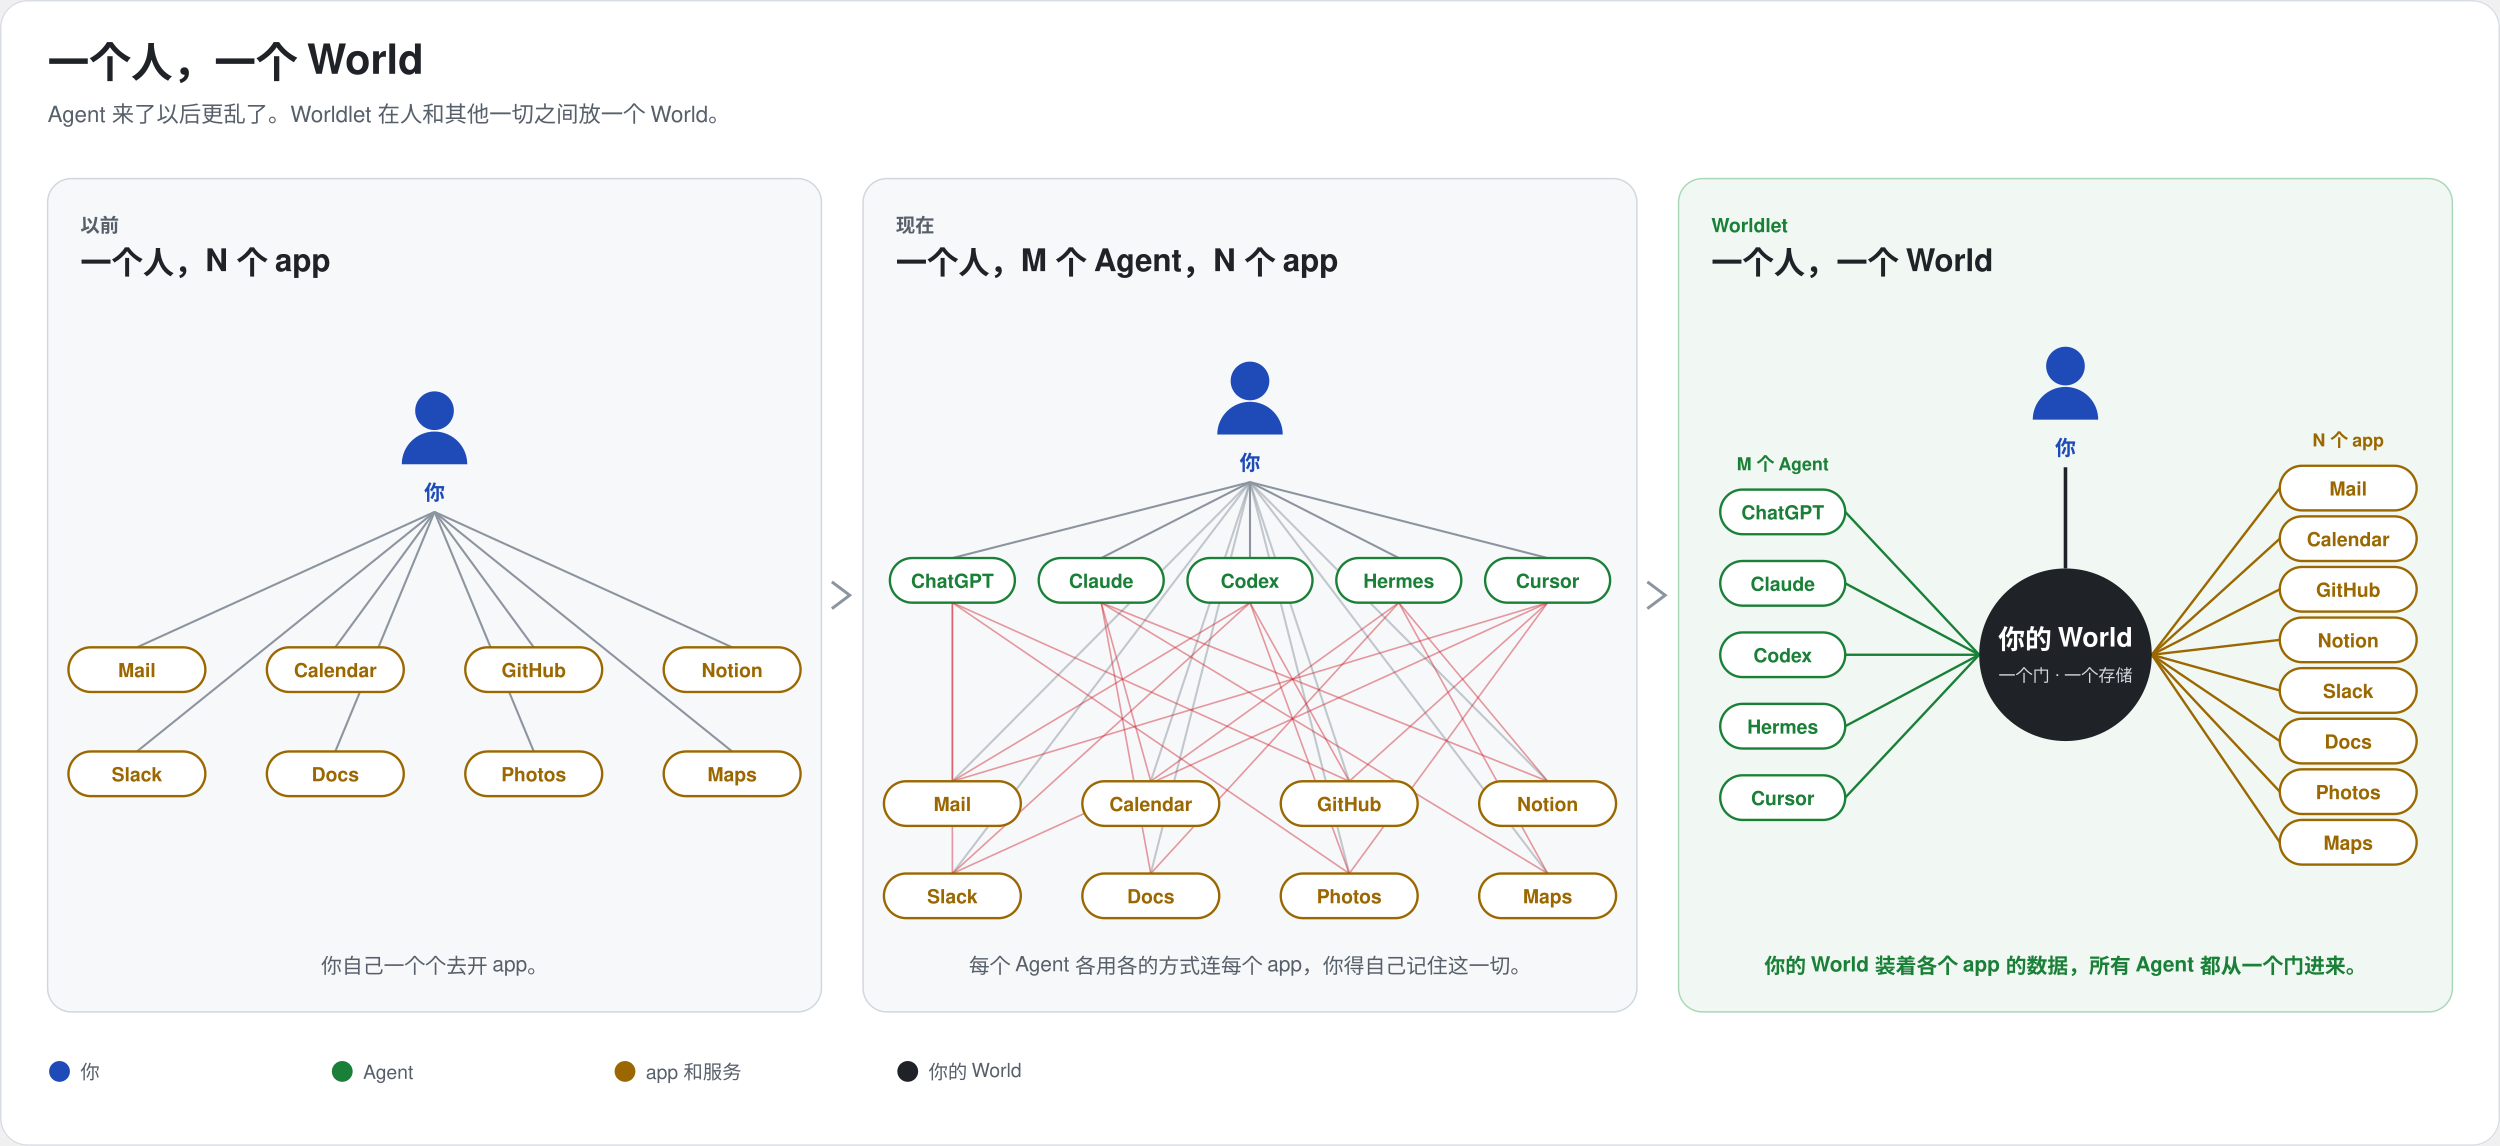
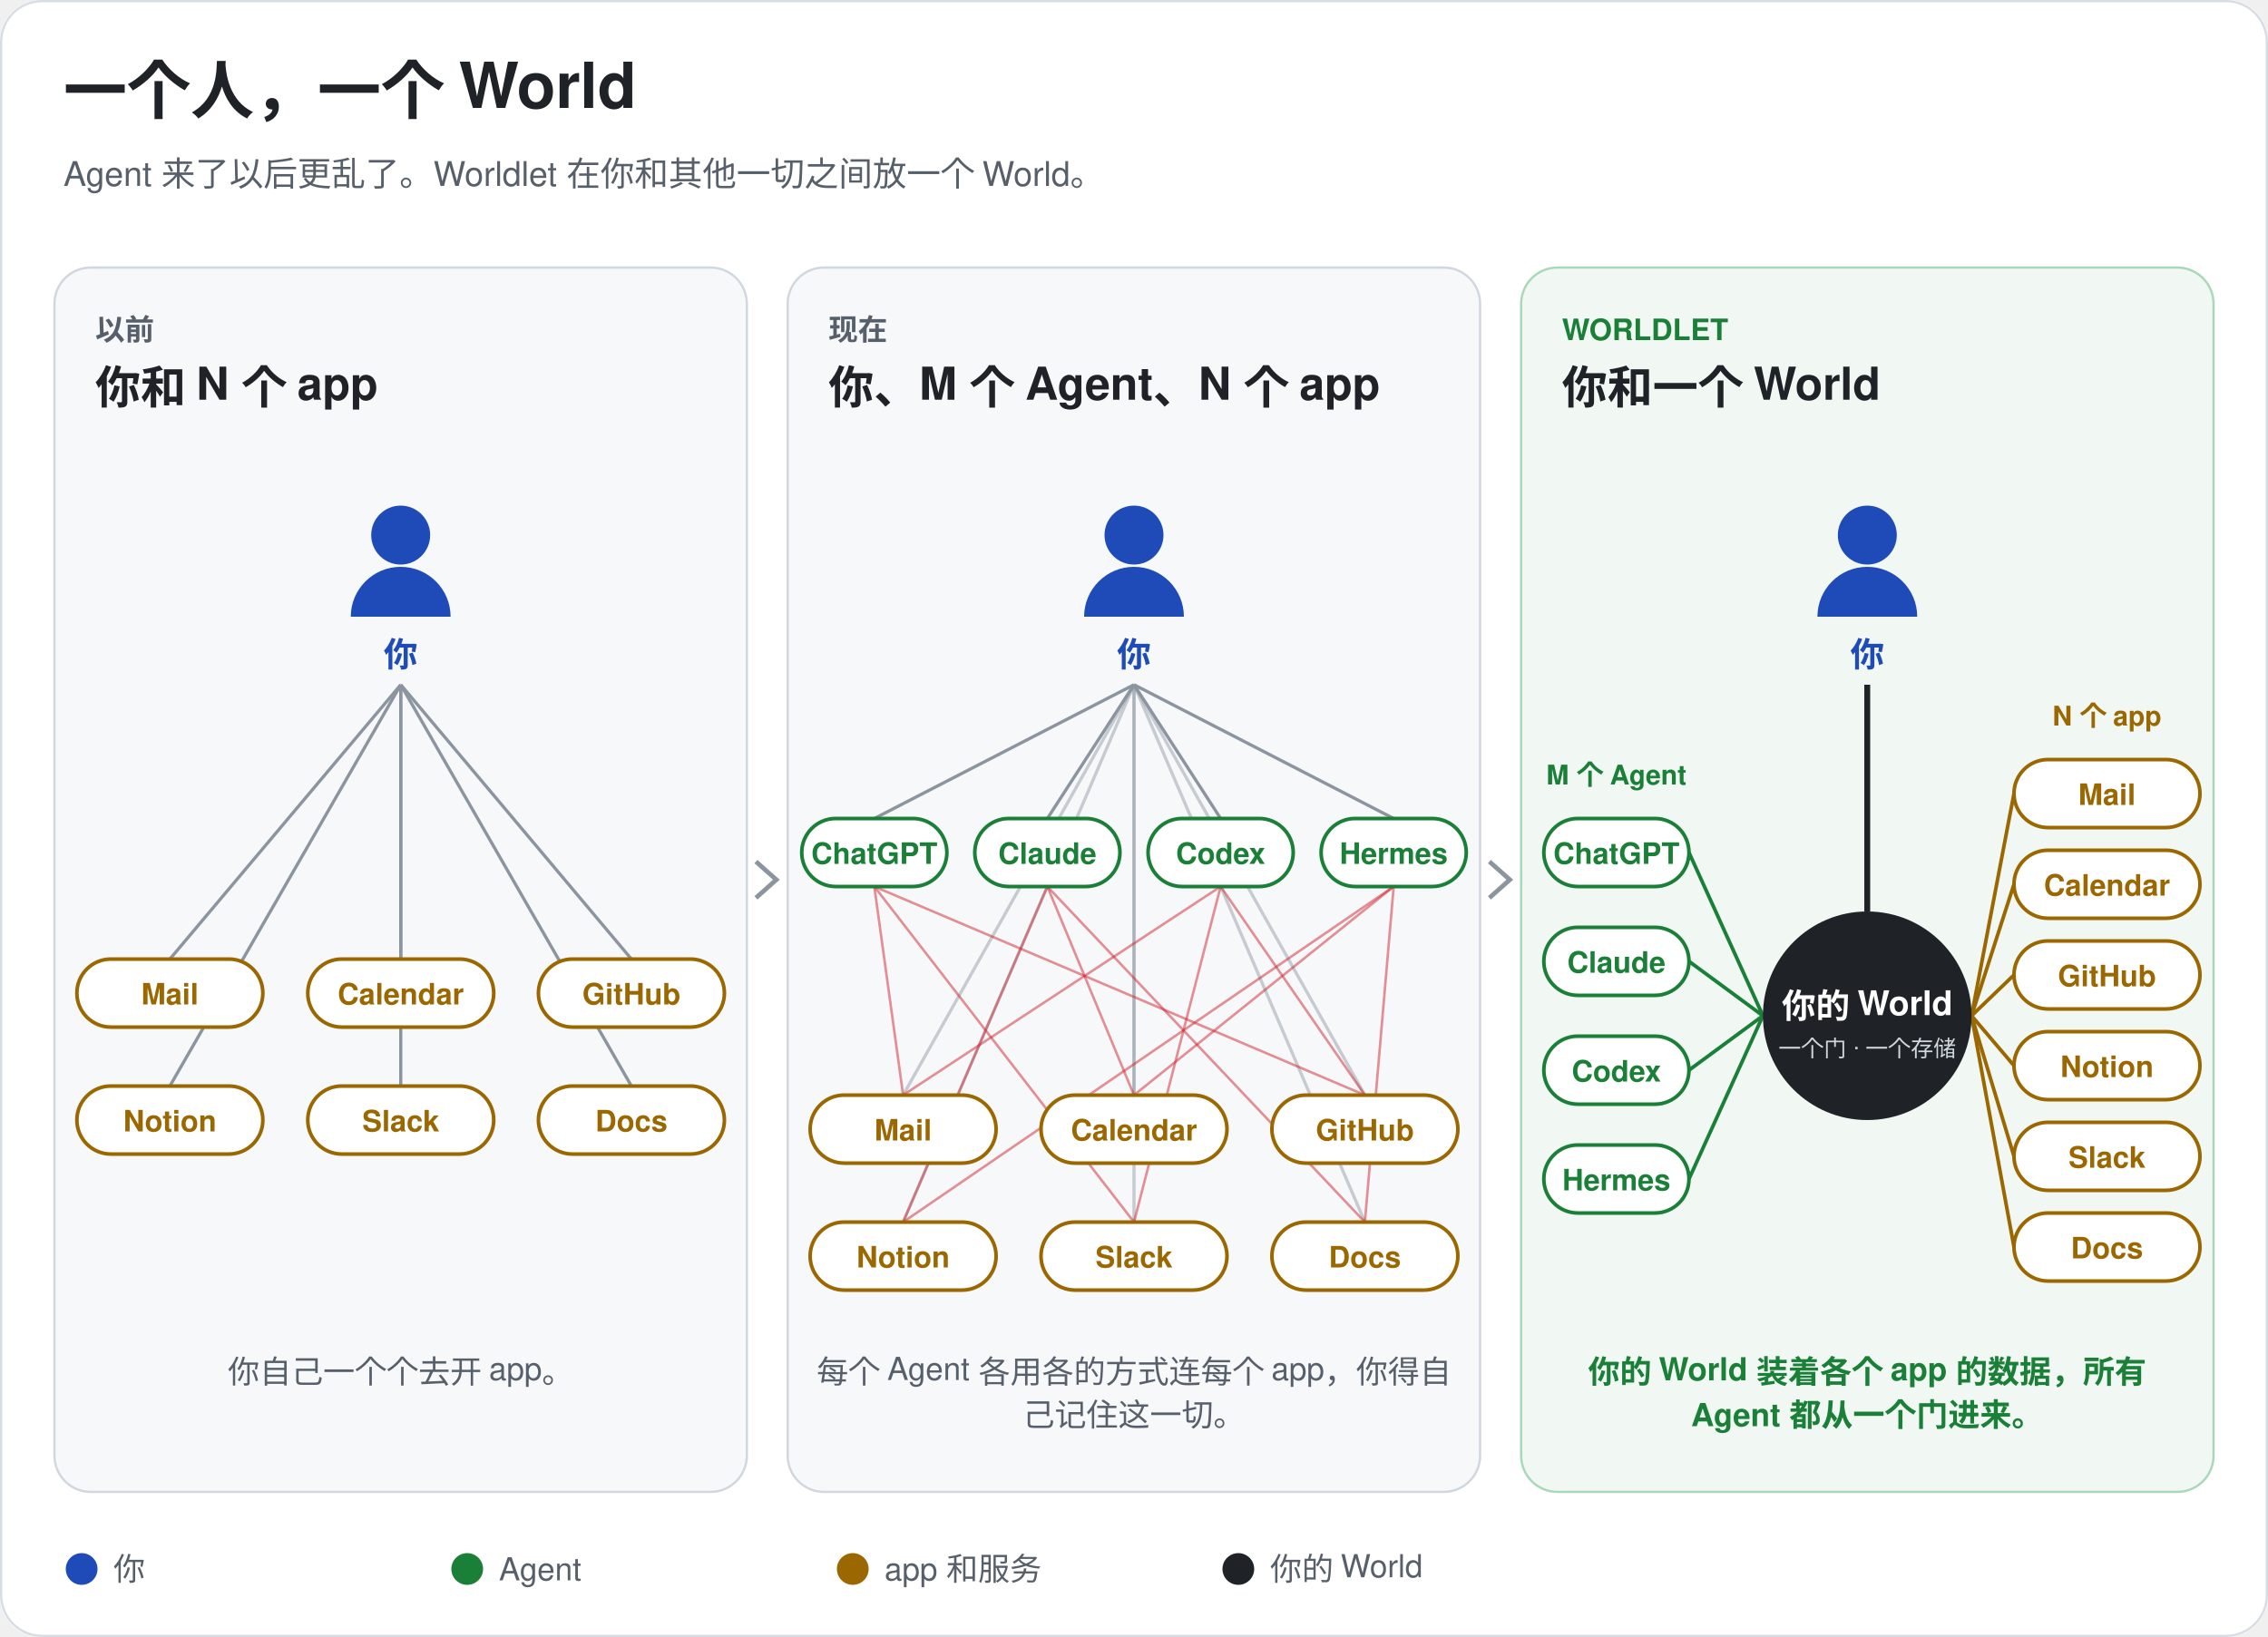
- <svg xmlns="http://www.w3.org/2000/svg" width="1680" height="770" viewBox="0 0 1680 770" font-family="-apple-system, 'Segoe UI', Helvetica, Arial, sans-serif">
-   <rect width="1680" height="770" rx="18" fill="#FFFFFF" />
-   <rect x="0.5" y="0.5" width="1679" height="769" rx="18" fill="none" stroke="#D8DDE4" />
-   <text x="32" y="52" font-size="28" font-weight="700" fill="#1F2328">一个人，一个 World</text>
-   <text x="32" y="82" font-size="15" fill="#57606A">Agent 来了以后更乱了。Worldlet 在人和其他一切之间放一个 World。</text>
-   <rect x="32" y="120" width="520" height="560" rx="16" fill="#F6F8FA" stroke="#D0D7DE" />
-   <text x="54" y="156" font-size="13" font-weight="700" fill="#57606A">以前</text>
-   <text x="54" y="184" font-size="21" font-weight="800" fill="#1F2328">一个人，N 个 app</text>
-   <line x1="292.0" y1="344.0" x2="92.0" y2="435.0" stroke="#8C959F" stroke-width="1.4" opacity="1" />
-   <line x1="292.0" y1="344.0" x2="225.3" y2="435.0" stroke="#8C959F" stroke-width="1.4" opacity="1" />
-   <line x1="292.0" y1="344.0" x2="358.7" y2="435.0" stroke="#8C959F" stroke-width="1.4" opacity="1" />
-   <line x1="292.0" y1="344.0" x2="492.0" y2="435.0" stroke="#8C959F" stroke-width="1.4" opacity="1" />
-   <line x1="292.0" y1="344.0" x2="92.0" y2="505.0" stroke="#8C959F" stroke-width="1.4" opacity="1" />
-   <line x1="292.0" y1="344.0" x2="225.3" y2="505.0" stroke="#8C959F" stroke-width="1.4" opacity="1" />
-   <line x1="292.0" y1="344.0" x2="358.7" y2="505.0" stroke="#8C959F" stroke-width="1.4" opacity="1" />
-   <line x1="292.0" y1="344.0" x2="492.0" y2="505.0" stroke="#8C959F" stroke-width="1.4" opacity="1" />
-   <circle cx="292.0" cy="276" r="13" fill="#1F4BB8" />
-   <path d="M270.0 312 a22 22 0 0 1 44 0 z" fill="#1F4BB8" />
-   <text x="292.0" y="336" font-size="14" font-weight="700" text-anchor="middle" fill="#1F4BB8">你</text>
-   <rect x="46.0" y="435" width="92" height="30" rx="15" fill="#FFFFFF" stroke="#9A6700" stroke-width="1.6" />
-   <text x="92.0" y="455" font-size="13" font-weight="600" text-anchor="middle" fill="#9A6700">Mail</text>
-   <rect x="179.333" y="435" width="92" height="30" rx="15" fill="#FFFFFF" stroke="#9A6700" stroke-width="1.6" />
-   <text x="225.333" y="455" font-size="13" font-weight="600" text-anchor="middle" fill="#9A6700">Calendar</text>
-   <rect x="312.667" y="435" width="92" height="30" rx="15" fill="#FFFFFF" stroke="#9A6700" stroke-width="1.6" />
-   <text x="358.667" y="455" font-size="13" font-weight="600" text-anchor="middle" fill="#9A6700">GitHub</text>
-   <rect x="446.0" y="435" width="92" height="30" rx="15" fill="#FFFFFF" stroke="#9A6700" stroke-width="1.6" />
-   <text x="492.0" y="455" font-size="13" font-weight="600" text-anchor="middle" fill="#9A6700">Notion</text>
-   <rect x="46.0" y="505" width="92" height="30" rx="15" fill="#FFFFFF" stroke="#9A6700" stroke-width="1.6" />
-   <text x="92.0" y="525" font-size="13" font-weight="600" text-anchor="middle" fill="#9A6700">Slack</text>
-   <rect x="179.333" y="505" width="92" height="30" rx="15" fill="#FFFFFF" stroke="#9A6700" stroke-width="1.6" />
-   <text x="225.333" y="525" font-size="13" font-weight="600" text-anchor="middle" fill="#9A6700">Docs</text>
-   <rect x="312.667" y="505" width="92" height="30" rx="15" fill="#FFFFFF" stroke="#9A6700" stroke-width="1.6" />
-   <text x="358.667" y="525" font-size="13" font-weight="600" text-anchor="middle" fill="#9A6700">Photos</text>
-   <rect x="446.0" y="505" width="92" height="30" rx="15" fill="#FFFFFF" stroke="#9A6700" stroke-width="1.6" />
-   <text x="492.0" y="525" font-size="13" font-weight="600" text-anchor="middle" fill="#9A6700">Maps</text>
-   <text x="292.0" y="654" font-size="14" text-anchor="middle" fill="#57606A" font-weight="400">你自己一个个去开 app。</text>
-   <path d="M559.0 391.0 L571.0 400.0 L559.0 409.0" fill="none" stroke="#8C959F" stroke-width="2" />
-   <rect x="580" y="120" width="520" height="560" rx="16" fill="#F6F8FA" stroke="#D0D7DE" />
-   <text x="602" y="156" font-size="13" font-weight="700" fill="#57606A">现在</text>
-   <text x="602" y="184" font-size="21" font-weight="800" fill="#1F2328">一个人，M 个 Agent，N 个 app</text>
-   <line x1="840.0" y1="324.0" x2="640.0" y2="375.0" stroke="#8C959F" stroke-width="1.4" opacity="1" />
-   <line x1="840.0" y1="324.0" x2="740.0" y2="375.0" stroke="#8C959F" stroke-width="1.4" opacity="1" />
-   <line x1="840.0" y1="324.0" x2="840.0" y2="375.0" stroke="#8C959F" stroke-width="1.4" opacity="1" />
-   <line x1="840.0" y1="324.0" x2="940.0" y2="375.0" stroke="#8C959F" stroke-width="1.4" opacity="1" />
-   <line x1="840.0" y1="324.0" x2="1040.0" y2="375.0" stroke="#8C959F" stroke-width="1.4" opacity="1" />
-   <line x1="840.0" y1="324.0" x2="640.0" y2="525.0" stroke="#8C959F" stroke-width="1.4" opacity="0.5" />
-   <line x1="840.0" y1="324.0" x2="773.3" y2="525.0" stroke="#8C959F" stroke-width="1.4" opacity="0.5" />
-   <line x1="840.0" y1="324.0" x2="906.7" y2="525.0" stroke="#8C959F" stroke-width="1.4" opacity="0.5" />
-   <line x1="840.0" y1="324.0" x2="1040.0" y2="525.0" stroke="#8C959F" stroke-width="1.4" opacity="0.5" />
-   <line x1="840.0" y1="324.0" x2="640.0" y2="587.0" stroke="#8C959F" stroke-width="1.4" opacity="0.5" />
-   <line x1="840.0" y1="324.0" x2="773.3" y2="587.0" stroke="#8C959F" stroke-width="1.4" opacity="0.5" />
-   <line x1="840.0" y1="324.0" x2="906.7" y2="587.0" stroke="#8C959F" stroke-width="1.4" opacity="0.5" />
-   <line x1="840.0" y1="324.0" x2="1040.0" y2="587.0" stroke="#8C959F" stroke-width="1.4" opacity="0.5" />
-   <line x1="640.0" y1="405.0" x2="640.0" y2="525.0" stroke="#CF222E" stroke-width="1.1" opacity="0.45" />
-   <line x1="640.0" y1="405.0" x2="906.7" y2="525.0" stroke="#CF222E" stroke-width="1.1" opacity="0.45" />
-   <line x1="640.0" y1="405.0" x2="640.0" y2="587.0" stroke="#CF222E" stroke-width="1.1" opacity="0.45" />
-   <line x1="640.0" y1="405.0" x2="906.7" y2="587.0" stroke="#CF222E" stroke-width="1.1" opacity="0.45" />
-   <line x1="740.0" y1="405.0" x2="773.3" y2="525.0" stroke="#CF222E" stroke-width="1.1" opacity="0.45" />
-   <line x1="740.0" y1="405.0" x2="1040.0" y2="525.0" stroke="#CF222E" stroke-width="1.1" opacity="0.45" />
-   <line x1="740.0" y1="405.0" x2="773.3" y2="587.0" stroke="#CF222E" stroke-width="1.1" opacity="0.45" />
-   <line x1="740.0" y1="405.0" x2="1040.0" y2="587.0" stroke="#CF222E" stroke-width="1.1" opacity="0.45" />
-   <line x1="840.0" y1="405.0" x2="640.0" y2="525.0" stroke="#CF222E" stroke-width="1.1" opacity="0.45" />
-   <line x1="840.0" y1="405.0" x2="906.7" y2="525.0" stroke="#CF222E" stroke-width="1.1" opacity="0.45" />
-   <line x1="840.0" y1="405.0" x2="640.0" y2="587.0" stroke="#CF222E" stroke-width="1.1" opacity="0.45" />
-   <line x1="840.0" y1="405.0" x2="906.7" y2="587.0" stroke="#CF222E" stroke-width="1.1" opacity="0.45" />
-   <line x1="940.0" y1="405.0" x2="773.3" y2="525.0" stroke="#CF222E" stroke-width="1.1" opacity="0.45" />
-   <line x1="940.0" y1="405.0" x2="1040.0" y2="525.0" stroke="#CF222E" stroke-width="1.1" opacity="0.45" />
-   <line x1="940.0" y1="405.0" x2="773.3" y2="587.0" stroke="#CF222E" stroke-width="1.1" opacity="0.45" />
-   <line x1="940.0" y1="405.0" x2="1040.0" y2="587.0" stroke="#CF222E" stroke-width="1.1" opacity="0.45" />
-   <line x1="1040.0" y1="405.0" x2="640.0" y2="525.0" stroke="#CF222E" stroke-width="1.1" opacity="0.45" />
-   <line x1="1040.0" y1="405.0" x2="906.7" y2="525.0" stroke="#CF222E" stroke-width="1.1" opacity="0.45" />
-   <line x1="1040.0" y1="405.0" x2="640.0" y2="587.0" stroke="#CF222E" stroke-width="1.1" opacity="0.45" />
-   <line x1="1040.0" y1="405.0" x2="906.7" y2="587.0" stroke="#CF222E" stroke-width="1.1" opacity="0.45" />
-   <circle cx="840.0" cy="256" r="13" fill="#1F4BB8" />
-   <path d="M818.0 292 a22 22 0 0 1 44 0 z" fill="#1F4BB8" />
-   <text x="840.0" y="316" font-size="14" font-weight="700" text-anchor="middle" fill="#1F4BB8">你</text>
-   <rect x="598.0" y="375" width="84" height="30" rx="15" fill="#FFFFFF" stroke="#1A7F37" stroke-width="1.6" />
-   <text x="640.0" y="395" font-size="13" font-weight="600" text-anchor="middle" fill="#1A7F37">ChatGPT</text>
-   <rect x="698.0" y="375" width="84" height="30" rx="15" fill="#FFFFFF" stroke="#1A7F37" stroke-width="1.6" />
-   <text x="740.0" y="395" font-size="13" font-weight="600" text-anchor="middle" fill="#1A7F37">Claude</text>
-   <rect x="798.0" y="375" width="84" height="30" rx="15" fill="#FFFFFF" stroke="#1A7F37" stroke-width="1.6" />
-   <text x="840.0" y="395" font-size="13" font-weight="600" text-anchor="middle" fill="#1A7F37">Codex</text>
-   <rect x="898.0" y="375" width="84" height="30" rx="15" fill="#FFFFFF" stroke="#1A7F37" stroke-width="1.6" />
-   <text x="940.0" y="395" font-size="13" font-weight="600" text-anchor="middle" fill="#1A7F37">Hermes</text>
-   <rect x="998.0" y="375" width="84" height="30" rx="15" fill="#FFFFFF" stroke="#1A7F37" stroke-width="1.6" />
-   <text x="1040.0" y="395" font-size="13" font-weight="600" text-anchor="middle" fill="#1A7F37">Cursor</text>
-   <rect x="594.0" y="525" width="92" height="30" rx="15" fill="#FFFFFF" stroke="#9A6700" stroke-width="1.6" />
-   <text x="640.0" y="545" font-size="13" font-weight="600" text-anchor="middle" fill="#9A6700">Mail</text>
-   <rect x="727.333" y="525" width="92" height="30" rx="15" fill="#FFFFFF" stroke="#9A6700" stroke-width="1.6" />
-   <text x="773.333" y="545" font-size="13" font-weight="600" text-anchor="middle" fill="#9A6700">Calendar</text>
-   <rect x="860.667" y="525" width="92" height="30" rx="15" fill="#FFFFFF" stroke="#9A6700" stroke-width="1.6" />
-   <text x="906.667" y="545" font-size="13" font-weight="600" text-anchor="middle" fill="#9A6700">GitHub</text>
-   <rect x="994.0" y="525" width="92" height="30" rx="15" fill="#FFFFFF" stroke="#9A6700" stroke-width="1.6" />
-   <text x="1040.0" y="545" font-size="13" font-weight="600" text-anchor="middle" fill="#9A6700">Notion</text>
-   <rect x="594.0" y="587" width="92" height="30" rx="15" fill="#FFFFFF" stroke="#9A6700" stroke-width="1.6" />
-   <text x="640.0" y="607" font-size="13" font-weight="600" text-anchor="middle" fill="#9A6700">Slack</text>
-   <rect x="727.333" y="587" width="92" height="30" rx="15" fill="#FFFFFF" stroke="#9A6700" stroke-width="1.6" />
-   <text x="773.333" y="607" font-size="13" font-weight="600" text-anchor="middle" fill="#9A6700">Docs</text>
-   <rect x="860.667" y="587" width="92" height="30" rx="15" fill="#FFFFFF" stroke="#9A6700" stroke-width="1.6" />
-   <text x="906.667" y="607" font-size="13" font-weight="600" text-anchor="middle" fill="#9A6700">Photos</text>
-   <rect x="994.0" y="587" width="92" height="30" rx="15" fill="#FFFFFF" stroke="#9A6700" stroke-width="1.6" />
-   <text x="1040.0" y="607" font-size="13" font-weight="600" text-anchor="middle" fill="#9A6700">Maps</text>
-   <text x="840.0" y="654" font-size="14" text-anchor="middle" fill="#57606A" font-weight="400">每个 Agent 各用各的方式连每个 app，你得自己记住这一切。</text>
-   <path d="M1107.0 391.0 L1119.0 400.0 L1107.0 409.0" fill="none" stroke="#8C959F" stroke-width="2" />
-   <rect x="1128" y="120" width="520" height="560" rx="16" fill="#F1F8F3" stroke="#A9D8B8" />
-   <text x="1150" y="156" font-size="13" font-weight="700" fill="#1A7F37">Worldlet</text>
-   <text x="1150" y="184" font-size="21" font-weight="800" fill="#1F2328">一个人，一个 World</text>
-   <line x1="1388.0" y1="314.0" x2="1388.0" y2="382.0" stroke="#1F2328" stroke-width="2.4" opacity="1" />
-   <line x1="1240.0" y1="344.0" x2="1330.0" y2="440.0" stroke="#1A7F37" stroke-width="1.6" opacity="1" />
-   <line x1="1240.0" y1="392.0" x2="1330.0" y2="440.0" stroke="#1A7F37" stroke-width="1.6" opacity="1" />
-   <line x1="1240.0" y1="440.0" x2="1330.0" y2="440.0" stroke="#1A7F37" stroke-width="1.6" opacity="1" />
-   <line x1="1240.0" y1="488.0" x2="1330.0" y2="440.0" stroke="#1A7F37" stroke-width="1.6" opacity="1" />
-   <line x1="1240.0" y1="536.0" x2="1330.0" y2="440.0" stroke="#1A7F37" stroke-width="1.6" opacity="1" />
-   <line x1="1532.0" y1="328.0" x2="1446.0" y2="440.0" stroke="#9A6700" stroke-width="1.6" opacity="1" />
-   <line x1="1532.0" y1="362.0" x2="1446.0" y2="440.0" stroke="#9A6700" stroke-width="1.6" opacity="1" />
-   <line x1="1532.0" y1="396.0" x2="1446.0" y2="440.0" stroke="#9A6700" stroke-width="1.6" opacity="1" />
-   <line x1="1532.0" y1="430.0" x2="1446.0" y2="440.0" stroke="#9A6700" stroke-width="1.6" opacity="1" />
-   <line x1="1532.0" y1="464.0" x2="1446.0" y2="440.0" stroke="#9A6700" stroke-width="1.6" opacity="1" />
-   <line x1="1532.0" y1="498.0" x2="1446.0" y2="440.0" stroke="#9A6700" stroke-width="1.6" opacity="1" />
-   <line x1="1532.0" y1="532.0" x2="1446.0" y2="440.0" stroke="#9A6700" stroke-width="1.6" opacity="1" />
-   <line x1="1532.0" y1="566.0" x2="1446.0" y2="440.0" stroke="#9A6700" stroke-width="1.6" opacity="1" />
-   <circle cx="1388.0" cy="246" r="13" fill="#1F4BB8" />
-   <path d="M1366.0 282 a22 22 0 0 1 44 0 z" fill="#1F4BB8" />
-   <text x="1388.0" y="306" font-size="14" font-weight="700" text-anchor="middle" fill="#1F4BB8">你</text>
-   <circle cx="1388.0" cy="440" r="58" fill="#1F2328" />
-   <text x="1388.0" y="436" font-size="18" font-weight="800" text-anchor="middle" fill="#FFFFFF">你的 World</text>
-   <text x="1388.0" y="458" font-size="11.5" text-anchor="middle" fill="#D0D7DE">一个门 · 一个存储</text>
-   <rect x="1156.0" y="329" width="84" height="30" rx="15" fill="#FFFFFF" stroke="#1A7F37" stroke-width="1.6" />
-   <text x="1198" y="349" font-size="13" font-weight="600" text-anchor="middle" fill="#1A7F37">ChatGPT</text>
-   <rect x="1156.0" y="377" width="84" height="30" rx="15" fill="#FFFFFF" stroke="#1A7F37" stroke-width="1.6" />
-   <text x="1198" y="397" font-size="13" font-weight="600" text-anchor="middle" fill="#1A7F37">Claude</text>
-   <rect x="1156.0" y="425" width="84" height="30" rx="15" fill="#FFFFFF" stroke="#1A7F37" stroke-width="1.6" />
-   <text x="1198" y="445" font-size="13" font-weight="600" text-anchor="middle" fill="#1A7F37">Codex</text>
-   <rect x="1156.0" y="473" width="84" height="30" rx="15" fill="#FFFFFF" stroke="#1A7F37" stroke-width="1.6" />
-   <text x="1198" y="493" font-size="13" font-weight="600" text-anchor="middle" fill="#1A7F37">Hermes</text>
-   <rect x="1156.0" y="521" width="84" height="30" rx="15" fill="#FFFFFF" stroke="#1A7F37" stroke-width="1.6" />
-   <text x="1198" y="541" font-size="13" font-weight="600" text-anchor="middle" fill="#1A7F37">Cursor</text>
-   <rect x="1532.0" y="313" width="92" height="30" rx="15" fill="#FFFFFF" stroke="#9A6700" stroke-width="1.6" />
-   <text x="1578" y="333" font-size="13" font-weight="600" text-anchor="middle" fill="#9A6700">Mail</text>
-   <rect x="1532.0" y="347" width="92" height="30" rx="15" fill="#FFFFFF" stroke="#9A6700" stroke-width="1.6" />
-   <text x="1578" y="367" font-size="13" font-weight="600" text-anchor="middle" fill="#9A6700">Calendar</text>
-   <rect x="1532.0" y="381" width="92" height="30" rx="15" fill="#FFFFFF" stroke="#9A6700" stroke-width="1.6" />
-   <text x="1578" y="401" font-size="13" font-weight="600" text-anchor="middle" fill="#9A6700">GitHub</text>
-   <rect x="1532.0" y="415" width="92" height="30" rx="15" fill="#FFFFFF" stroke="#9A6700" stroke-width="1.6" />
-   <text x="1578" y="435" font-size="13" font-weight="600" text-anchor="middle" fill="#9A6700">Notion</text>
-   <rect x="1532.0" y="449" width="92" height="30" rx="15" fill="#FFFFFF" stroke="#9A6700" stroke-width="1.6" />
-   <text x="1578" y="469" font-size="13" font-weight="600" text-anchor="middle" fill="#9A6700">Slack</text>
-   <rect x="1532.0" y="483" width="92" height="30" rx="15" fill="#FFFFFF" stroke="#9A6700" stroke-width="1.6" />
-   <text x="1578" y="503" font-size="13" font-weight="600" text-anchor="middle" fill="#9A6700">Docs</text>
-   <rect x="1532.0" y="517" width="92" height="30" rx="15" fill="#FFFFFF" stroke="#9A6700" stroke-width="1.6" />
-   <text x="1578" y="537" font-size="13" font-weight="600" text-anchor="middle" fill="#9A6700">Photos</text>
-   <rect x="1532.0" y="551" width="92" height="30" rx="15" fill="#FFFFFF" stroke="#9A6700" stroke-width="1.6" />
-   <text x="1578" y="571" font-size="13" font-weight="600" text-anchor="middle" fill="#9A6700">Maps</text>
-   <text x="1198" y="316" font-size="12" font-weight="700" text-anchor="middle" fill="#1A7F37">M 个 Agent</text>
-   <text x="1578" y="300" font-size="12" font-weight="700" text-anchor="middle" fill="#9A6700">N 个 app</text>
-   <text x="1388.0" y="654" font-size="14" text-anchor="middle" fill="#1A7F37" font-weight="700">你的 World 装着各个 app 的数据，所有 Agent 都从一个门进来。</text>
-   <circle cx="40" cy="720" r="7" fill="#1F4BB8" />
-   <text x="54" y="725" font-size="13" fill="#57606A">你</text>
-   <circle cx="230" cy="720" r="7" fill="#1A7F37" />
-   <text x="244" y="725" font-size="13" fill="#57606A">Agent</text>
-   <circle cx="420" cy="720" r="7" fill="#9A6700" />
-   <text x="434" y="725" font-size="13" fill="#57606A">app 和服务</text>
-   <circle cx="610" cy="720" r="7" fill="#1F2328" />
-   <text x="624" y="725" font-size="13" fill="#57606A">你的 World</text>
+ <svg xmlns="http://www.w3.org/2000/svg" width="1000" height="722" viewBox="0 0 1000 722" font-family="-apple-system, 'Segoe UI', Helvetica, Arial, sans-serif">
+   <rect width="1000" height="722" rx="18" fill="#FFFFFF" />
+   <rect x="0.5" y="0.5" width="999" height="721" rx="18" fill="none" stroke="#D8DDE4" />
+   <text x="28" y="50" font-size="28" font-weight="700" fill="#1F2328">一个人，一个 World</text>
+   <text x="28" y="82" font-size="15" fill="#57606A">Agent 来了以后更乱了。Worldlet 在你和其他一切之间放一个 World。</text>
+   <rect x="24.0" y="118" width="305.3" height="540" rx="16" fill="#F6F8FA" stroke="#D0D7DE" />
+   <text x="42.0" y="150" font-size="13" font-weight="700" fill="#57606A">以前</text>
+   <text x="42.0" y="178" font-size="20" font-weight="800" fill="#1F2328">你和 N 个 app</text>
+   <line x1="176.7" y1="302.0" x2="74.9" y2="423.0" stroke="#8C959F" stroke-width="1.4" opacity="1" />
+   <line x1="176.7" y1="302.0" x2="176.7" y2="423.0" stroke="#8C959F" stroke-width="1.4" opacity="1" />
+   <line x1="176.7" y1="302.0" x2="278.4" y2="423.0" stroke="#8C959F" stroke-width="1.4" opacity="1" />
+   <line x1="176.7" y1="302.0" x2="74.9" y2="479.0" stroke="#8C959F" stroke-width="1.4" opacity="1" />
+   <line x1="176.7" y1="302.0" x2="176.7" y2="479.0" stroke="#8C959F" stroke-width="1.4" opacity="1" />
+   <line x1="176.7" y1="302.0" x2="278.4" y2="479.0" stroke="#8C959F" stroke-width="1.4" opacity="1" />
+   <circle cx="176.667" cy="236" r="13" fill="#1F4BB8" />
+   <path d="M154.667 272 a22 22 0 0 1 44 0 z" fill="#1F4BB8" />
+   <text x="176.667" y="294" font-size="15" font-weight="700" text-anchor="middle" fill="#1F4BB8">你</text>
+   <rect x="33.9" y="423" width="82" height="30" rx="15" fill="#FFFFFF" stroke="#9A6700" stroke-width="1.6" />
+   <text x="74.9" y="443" font-size="13" font-weight="600" text-anchor="middle" fill="#9A6700">Mail</text>
+   <rect x="135.7" y="423" width="82" height="30" rx="15" fill="#FFFFFF" stroke="#9A6700" stroke-width="1.6" />
+   <text x="176.7" y="443" font-size="13" font-weight="600" text-anchor="middle" fill="#9A6700">Calendar</text>
+   <rect x="237.4" y="423" width="82" height="30" rx="15" fill="#FFFFFF" stroke="#9A6700" stroke-width="1.6" />
+   <text x="278.4" y="443" font-size="13" font-weight="600" text-anchor="middle" fill="#9A6700">GitHub</text>
+   <rect x="33.9" y="479" width="82" height="30" rx="15" fill="#FFFFFF" stroke="#9A6700" stroke-width="1.6" />
+   <text x="74.9" y="499" font-size="13" font-weight="600" text-anchor="middle" fill="#9A6700">Notion</text>
+   <rect x="135.7" y="479" width="82" height="30" rx="15" fill="#FFFFFF" stroke="#9A6700" stroke-width="1.6" />
+   <text x="176.7" y="499" font-size="13" font-weight="600" text-anchor="middle" fill="#9A6700">Slack</text>
+   <rect x="237.4" y="479" width="82" height="30" rx="15" fill="#FFFFFF" stroke="#9A6700" stroke-width="1.6" />
+   <text x="278.4" y="499" font-size="13" font-weight="600" text-anchor="middle" fill="#9A6700">Docs</text>
+   <text x="176.7" y="610" font-size="14" text-anchor="middle" fill="#57606A" font-weight="400">你自己一个个去开 app。</text>
+   <path d="M333.3 380.0 L342.3 388.0 L333.3 396.0" fill="none" stroke="#8C959F" stroke-width="2" />
+   <rect x="347.3" y="118" width="305.3" height="540" rx="16" fill="#F6F8FA" stroke="#D0D7DE" />
+   <text x="365.3" y="150" font-size="13" font-weight="700" fill="#57606A">现在</text>
+   <text x="365.3" y="178" font-size="20" font-weight="800" fill="#1F2328">你、M 个 Agent、N 个 app</text>
+   <line x1="500.0" y1="302.0" x2="385.5" y2="361.0" stroke="#8C959F" stroke-width="1.4" opacity="1" />
+   <line x1="500.0" y1="302.0" x2="461.8" y2="361.0" stroke="#8C959F" stroke-width="1.4" opacity="1" />
+   <line x1="500.0" y1="302.0" x2="538.2" y2="361.0" stroke="#8C959F" stroke-width="1.4" opacity="1" />
+   <line x1="500.0" y1="302.0" x2="614.5" y2="361.0" stroke="#8C959F" stroke-width="1.4" opacity="1" />
+   <line x1="500.0" y1="302.0" x2="398.2" y2="483.0" stroke="#8C959F" stroke-width="1.4" opacity="0.45" />
+   <line x1="500.0" y1="302.0" x2="500.0" y2="483.0" stroke="#8C959F" stroke-width="1.4" opacity="0.45" />
+   <line x1="500.0" y1="302.0" x2="601.8" y2="483.0" stroke="#8C959F" stroke-width="1.4" opacity="0.45" />
+   <line x1="500.0" y1="302.0" x2="398.2" y2="539.0" stroke="#8C959F" stroke-width="1.4" opacity="0.45" />
+   <line x1="500.0" y1="302.0" x2="500.0" y2="539.0" stroke="#8C959F" stroke-width="1.4" opacity="0.45" />
+   <line x1="500.0" y1="302.0" x2="601.8" y2="539.0" stroke="#8C959F" stroke-width="1.4" opacity="0.45" />
+   <line x1="385.5" y1="391.0" x2="398.2" y2="483.0" stroke="#CF222E" stroke-width="1.1" opacity="0.5" />
+   <line x1="385.5" y1="391.0" x2="601.8" y2="483.0" stroke="#CF222E" stroke-width="1.1" opacity="0.5" />
+   <line x1="385.5" y1="391.0" x2="500.0" y2="539.0" stroke="#CF222E" stroke-width="1.1" opacity="0.5" />
+   <line x1="461.8" y1="391.0" x2="500.0" y2="483.0" stroke="#CF222E" stroke-width="1.1" opacity="0.5" />
+   <line x1="461.8" y1="391.0" x2="398.2" y2="539.0" stroke="#CF222E" stroke-width="1.1" opacity="0.5" />
+   <line x1="461.8" y1="391.0" x2="601.8" y2="539.0" stroke="#CF222E" stroke-width="1.1" opacity="0.5" />
+   <line x1="538.2" y1="391.0" x2="398.2" y2="483.0" stroke="#CF222E" stroke-width="1.1" opacity="0.5" />
+   <line x1="538.2" y1="391.0" x2="601.8" y2="483.0" stroke="#CF222E" stroke-width="1.1" opacity="0.5" />
+   <line x1="538.2" y1="391.0" x2="500.0" y2="539.0" stroke="#CF222E" stroke-width="1.1" opacity="0.5" />
+   <line x1="614.5" y1="391.0" x2="500.0" y2="483.0" stroke="#CF222E" stroke-width="1.1" opacity="0.5" />
+   <line x1="614.5" y1="391.0" x2="398.2" y2="539.0" stroke="#CF222E" stroke-width="1.1" opacity="0.5" />
+   <line x1="614.5" y1="391.0" x2="601.8" y2="539.0" stroke="#CF222E" stroke-width="1.1" opacity="0.5" />
+   <circle cx="500.0" cy="236" r="13" fill="#1F4BB8" />
+   <path d="M478.0 272 a22 22 0 0 1 44 0 z" fill="#1F4BB8" />
+   <text x="500.0" y="294" font-size="15" font-weight="700" text-anchor="middle" fill="#1F4BB8">你</text>
+   <rect x="353.5" y="361" width="64" height="30" rx="15" fill="#FFFFFF" stroke="#1A7F37" stroke-width="1.6" />
+   <text x="385.5" y="381" font-size="13" font-weight="600" text-anchor="middle" fill="#1A7F37">ChatGPT</text>
+   <rect x="429.8" y="361" width="64" height="30" rx="15" fill="#FFFFFF" stroke="#1A7F37" stroke-width="1.6" />
+   <text x="461.8" y="381" font-size="13" font-weight="600" text-anchor="middle" fill="#1A7F37">Claude</text>
+   <rect x="506.2" y="361" width="64" height="30" rx="15" fill="#FFFFFF" stroke="#1A7F37" stroke-width="1.6" />
+   <text x="538.2" y="381" font-size="13" font-weight="600" text-anchor="middle" fill="#1A7F37">Codex</text>
+   <rect x="582.5" y="361" width="64" height="30" rx="15" fill="#FFFFFF" stroke="#1A7F37" stroke-width="1.6" />
+   <text x="614.5" y="381" font-size="13" font-weight="600" text-anchor="middle" fill="#1A7F37">Hermes</text>
+   <rect x="357.2" y="483" width="82" height="30" rx="15" fill="#FFFFFF" stroke="#9A6700" stroke-width="1.6" />
+   <text x="398.2" y="503" font-size="13" font-weight="600" text-anchor="middle" fill="#9A6700">Mail</text>
+   <rect x="459.0" y="483" width="82" height="30" rx="15" fill="#FFFFFF" stroke="#9A6700" stroke-width="1.6" />
+   <text x="500.0" y="503" font-size="13" font-weight="600" text-anchor="middle" fill="#9A6700">Calendar</text>
+   <rect x="560.8" y="483" width="82" height="30" rx="15" fill="#FFFFFF" stroke="#9A6700" stroke-width="1.6" />
+   <text x="601.8" y="503" font-size="13" font-weight="600" text-anchor="middle" fill="#9A6700">GitHub</text>
+   <rect x="357.2" y="539" width="82" height="30" rx="15" fill="#FFFFFF" stroke="#9A6700" stroke-width="1.6" />
+   <text x="398.2" y="559" font-size="13" font-weight="600" text-anchor="middle" fill="#9A6700">Notion</text>
+   <rect x="459.0" y="539" width="82" height="30" rx="15" fill="#FFFFFF" stroke="#9A6700" stroke-width="1.6" />
+   <text x="500.0" y="559" font-size="13" font-weight="600" text-anchor="middle" fill="#9A6700">Slack</text>
+   <rect x="560.8" y="539" width="82" height="30" rx="15" fill="#FFFFFF" stroke="#9A6700" stroke-width="1.6" />
+   <text x="601.8" y="559" font-size="13" font-weight="600" text-anchor="middle" fill="#9A6700">Docs</text>
+   <text x="500.0" y="610" font-size="14" text-anchor="middle" fill="#57606A" font-weight="400">每个 Agent 各用各的方式连每个 app，你得自</text>
+   <text x="500.0" y="629" font-size="14" text-anchor="middle" fill="#57606A" font-weight="400">己记住这一切。</text>
+   <path d="M656.7 380.0 L665.7 388.0 L656.7 396.0" fill="none" stroke="#8C959F" stroke-width="2" />
+   <rect x="670.7" y="118" width="305.3" height="540" rx="16" fill="#F1F8F3" stroke="#A9D8B8" />
+   <text x="688.7" y="150" font-size="13" font-weight="700" fill="#1A7F37">WORLDLET</text>
+   <text x="688.7" y="178" font-size="20" font-weight="800" fill="#1F2328">你和一个 World</text>
+   <line x1="823.3" y1="302.0" x2="823.3" y2="402.0" stroke="#1F2328" stroke-width="2.6" opacity="1" />
+   <line x1="777.3" y1="448.0" x2="744.7" y2="376.0" stroke="#1A7F37" stroke-width="1.6" opacity="1" />
+   <line x1="777.3" y1="448.0" x2="744.7" y2="424.0" stroke="#1A7F37" stroke-width="1.6" opacity="1" />
+   <line x1="777.3" y1="448.0" x2="744.7" y2="472.0" stroke="#1A7F37" stroke-width="1.6" opacity="1" />
+   <line x1="777.3" y1="448.0" x2="744.7" y2="520.0" stroke="#1A7F37" stroke-width="1.6" opacity="1" />
+   <line x1="869.3" y1="448.0" x2="888.0" y2="350.0" stroke="#9A6700" stroke-width="1.6" opacity="1" />
+   <line x1="869.3" y1="448.0" x2="888.0" y2="390.0" stroke="#9A6700" stroke-width="1.6" opacity="1" />
+   <line x1="869.3" y1="448.0" x2="888.0" y2="430.0" stroke="#9A6700" stroke-width="1.6" opacity="1" />
+   <line x1="869.3" y1="448.0" x2="888.0" y2="470.0" stroke="#9A6700" stroke-width="1.6" opacity="1" />
+   <line x1="869.3" y1="448.0" x2="888.0" y2="510.0" stroke="#9A6700" stroke-width="1.6" opacity="1" />
+   <line x1="869.3" y1="448.0" x2="888.0" y2="550.0" stroke="#9A6700" stroke-width="1.6" opacity="1" />
+   <circle cx="823.333" cy="236" r="13" fill="#1F4BB8" />
+   <path d="M801.333 272 a22 22 0 0 1 44 0 z" fill="#1F4BB8" />
+   <text x="823.333" y="294" font-size="15" font-weight="700" text-anchor="middle" fill="#1F4BB8">你</text>
+   <circle cx="823.3" cy="448" r="46" fill="#1F2328" />
+   <text x="823.3" y="449" font-size="15" font-weight="800" text-anchor="middle" fill="#FFFFFF">你的 World</text>
+   <text x="823.3" y="466" font-size="10" text-anchor="middle" fill="#D0D7DE">一个门 · 一个存储</text>
+   <rect x="680.7" y="361" width="64" height="30" rx="15" fill="#FFFFFF" stroke="#1A7F37" stroke-width="1.6" />
+   <text x="712.7" y="381" font-size="13" font-weight="600" text-anchor="middle" fill="#1A7F37">ChatGPT</text>
+   <rect x="680.7" y="409" width="64" height="30" rx="15" fill="#FFFFFF" stroke="#1A7F37" stroke-width="1.6" />
+   <text x="712.7" y="429" font-size="13" font-weight="600" text-anchor="middle" fill="#1A7F37">Claude</text>
+   <rect x="680.7" y="457" width="64" height="30" rx="15" fill="#FFFFFF" stroke="#1A7F37" stroke-width="1.6" />
+   <text x="712.7" y="477" font-size="13" font-weight="600" text-anchor="middle" fill="#1A7F37">Codex</text>
+   <rect x="680.7" y="505" width="64" height="30" rx="15" fill="#FFFFFF" stroke="#1A7F37" stroke-width="1.6" />
+   <text x="712.7" y="525" font-size="13" font-weight="600" text-anchor="middle" fill="#1A7F37">Hermes</text>
+   <rect x="888.0" y="335" width="82" height="30" rx="15" fill="#FFFFFF" stroke="#9A6700" stroke-width="1.6" />
+   <text x="929.0" y="355" font-size="13" font-weight="600" text-anchor="middle" fill="#9A6700">Mail</text>
+   <rect x="888.0" y="375" width="82" height="30" rx="15" fill="#FFFFFF" stroke="#9A6700" stroke-width="1.6" />
+   <text x="929.0" y="395" font-size="13" font-weight="600" text-anchor="middle" fill="#9A6700">Calendar</text>
+   <rect x="888.0" y="415" width="82" height="30" rx="15" fill="#FFFFFF" stroke="#9A6700" stroke-width="1.6" />
+   <text x="929.0" y="435" font-size="13" font-weight="600" text-anchor="middle" fill="#9A6700">GitHub</text>
+   <rect x="888.0" y="455" width="82" height="30" rx="15" fill="#FFFFFF" stroke="#9A6700" stroke-width="1.6" />
+   <text x="929.0" y="475" font-size="13" font-weight="600" text-anchor="middle" fill="#9A6700">Notion</text>
+   <rect x="888.0" y="495" width="82" height="30" rx="15" fill="#FFFFFF" stroke="#9A6700" stroke-width="1.6" />
+   <text x="929.0" y="515" font-size="13" font-weight="600" text-anchor="middle" fill="#9A6700">Slack</text>
+   <rect x="888.0" y="535" width="82" height="30" rx="15" fill="#FFFFFF" stroke="#9A6700" stroke-width="1.6" />
+   <text x="929.0" y="555" font-size="13" font-weight="600" text-anchor="middle" fill="#9A6700">Docs</text>
+   <text x="712.7" y="346" font-size="12" font-weight="700" text-anchor="middle" fill="#1A7F37">M 个 Agent</text>
+   <text x="929.0" y="320" font-size="12" font-weight="700" text-anchor="middle" fill="#9A6700">N 个 app</text>
+   <text x="823.3" y="610" font-size="14" text-anchor="middle" fill="#1A7F37" font-weight="700">你的 World 装着各个 app 的数据，所有</text>
+   <text x="823.3" y="629" font-size="14" text-anchor="middle" fill="#1A7F37" font-weight="700">Agent 都从一个门进来。</text>
+   <circle cx="36" cy="692" r="7" fill="#1F4BB8" />
+   <text x="50" y="697" font-size="14" fill="#57606A">你</text>
+   <circle cx="206" cy="692" r="7" fill="#1A7F37" />
+   <text x="220" y="697" font-size="14" fill="#57606A">Agent</text>
+   <circle cx="376" cy="692" r="7" fill="#9A6700" />
+   <text x="390" y="697" font-size="14" fill="#57606A">app 和服务</text>
+   <circle cx="546" cy="692" r="7" fill="#1F2328" />
+   <text x="560" y="697" font-size="14" fill="#57606A">你的 World</text>
</svg>
